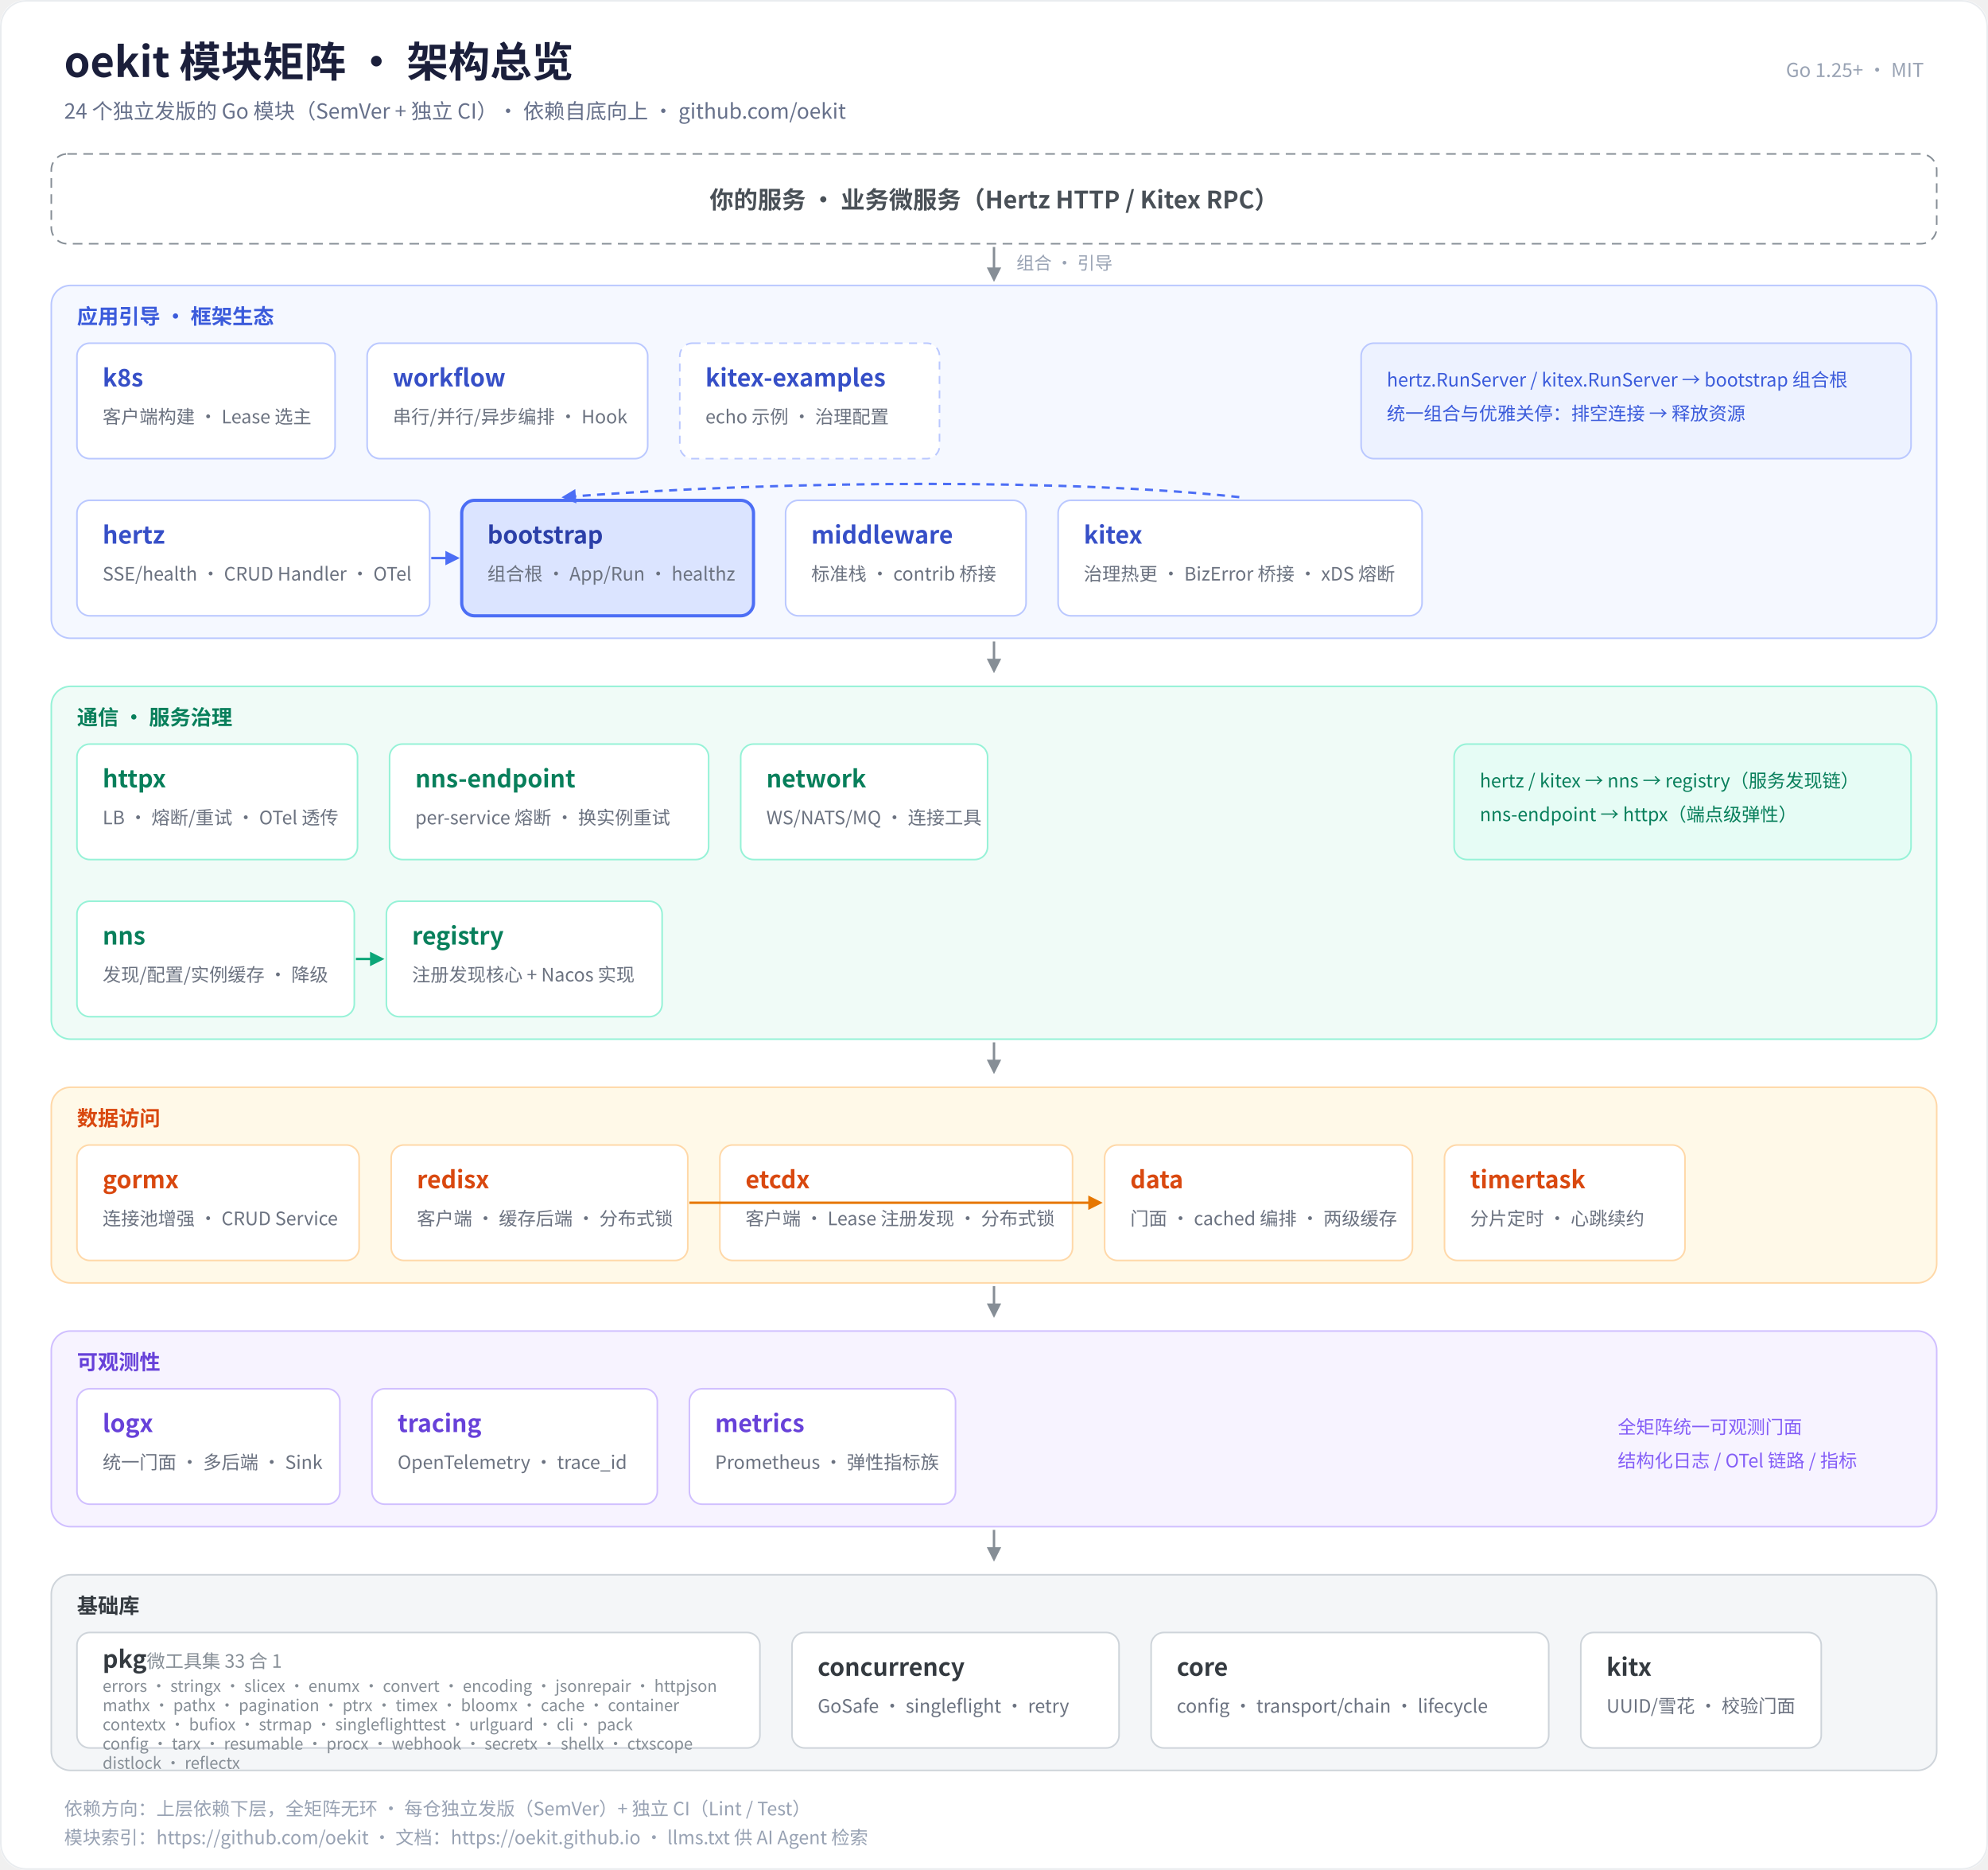
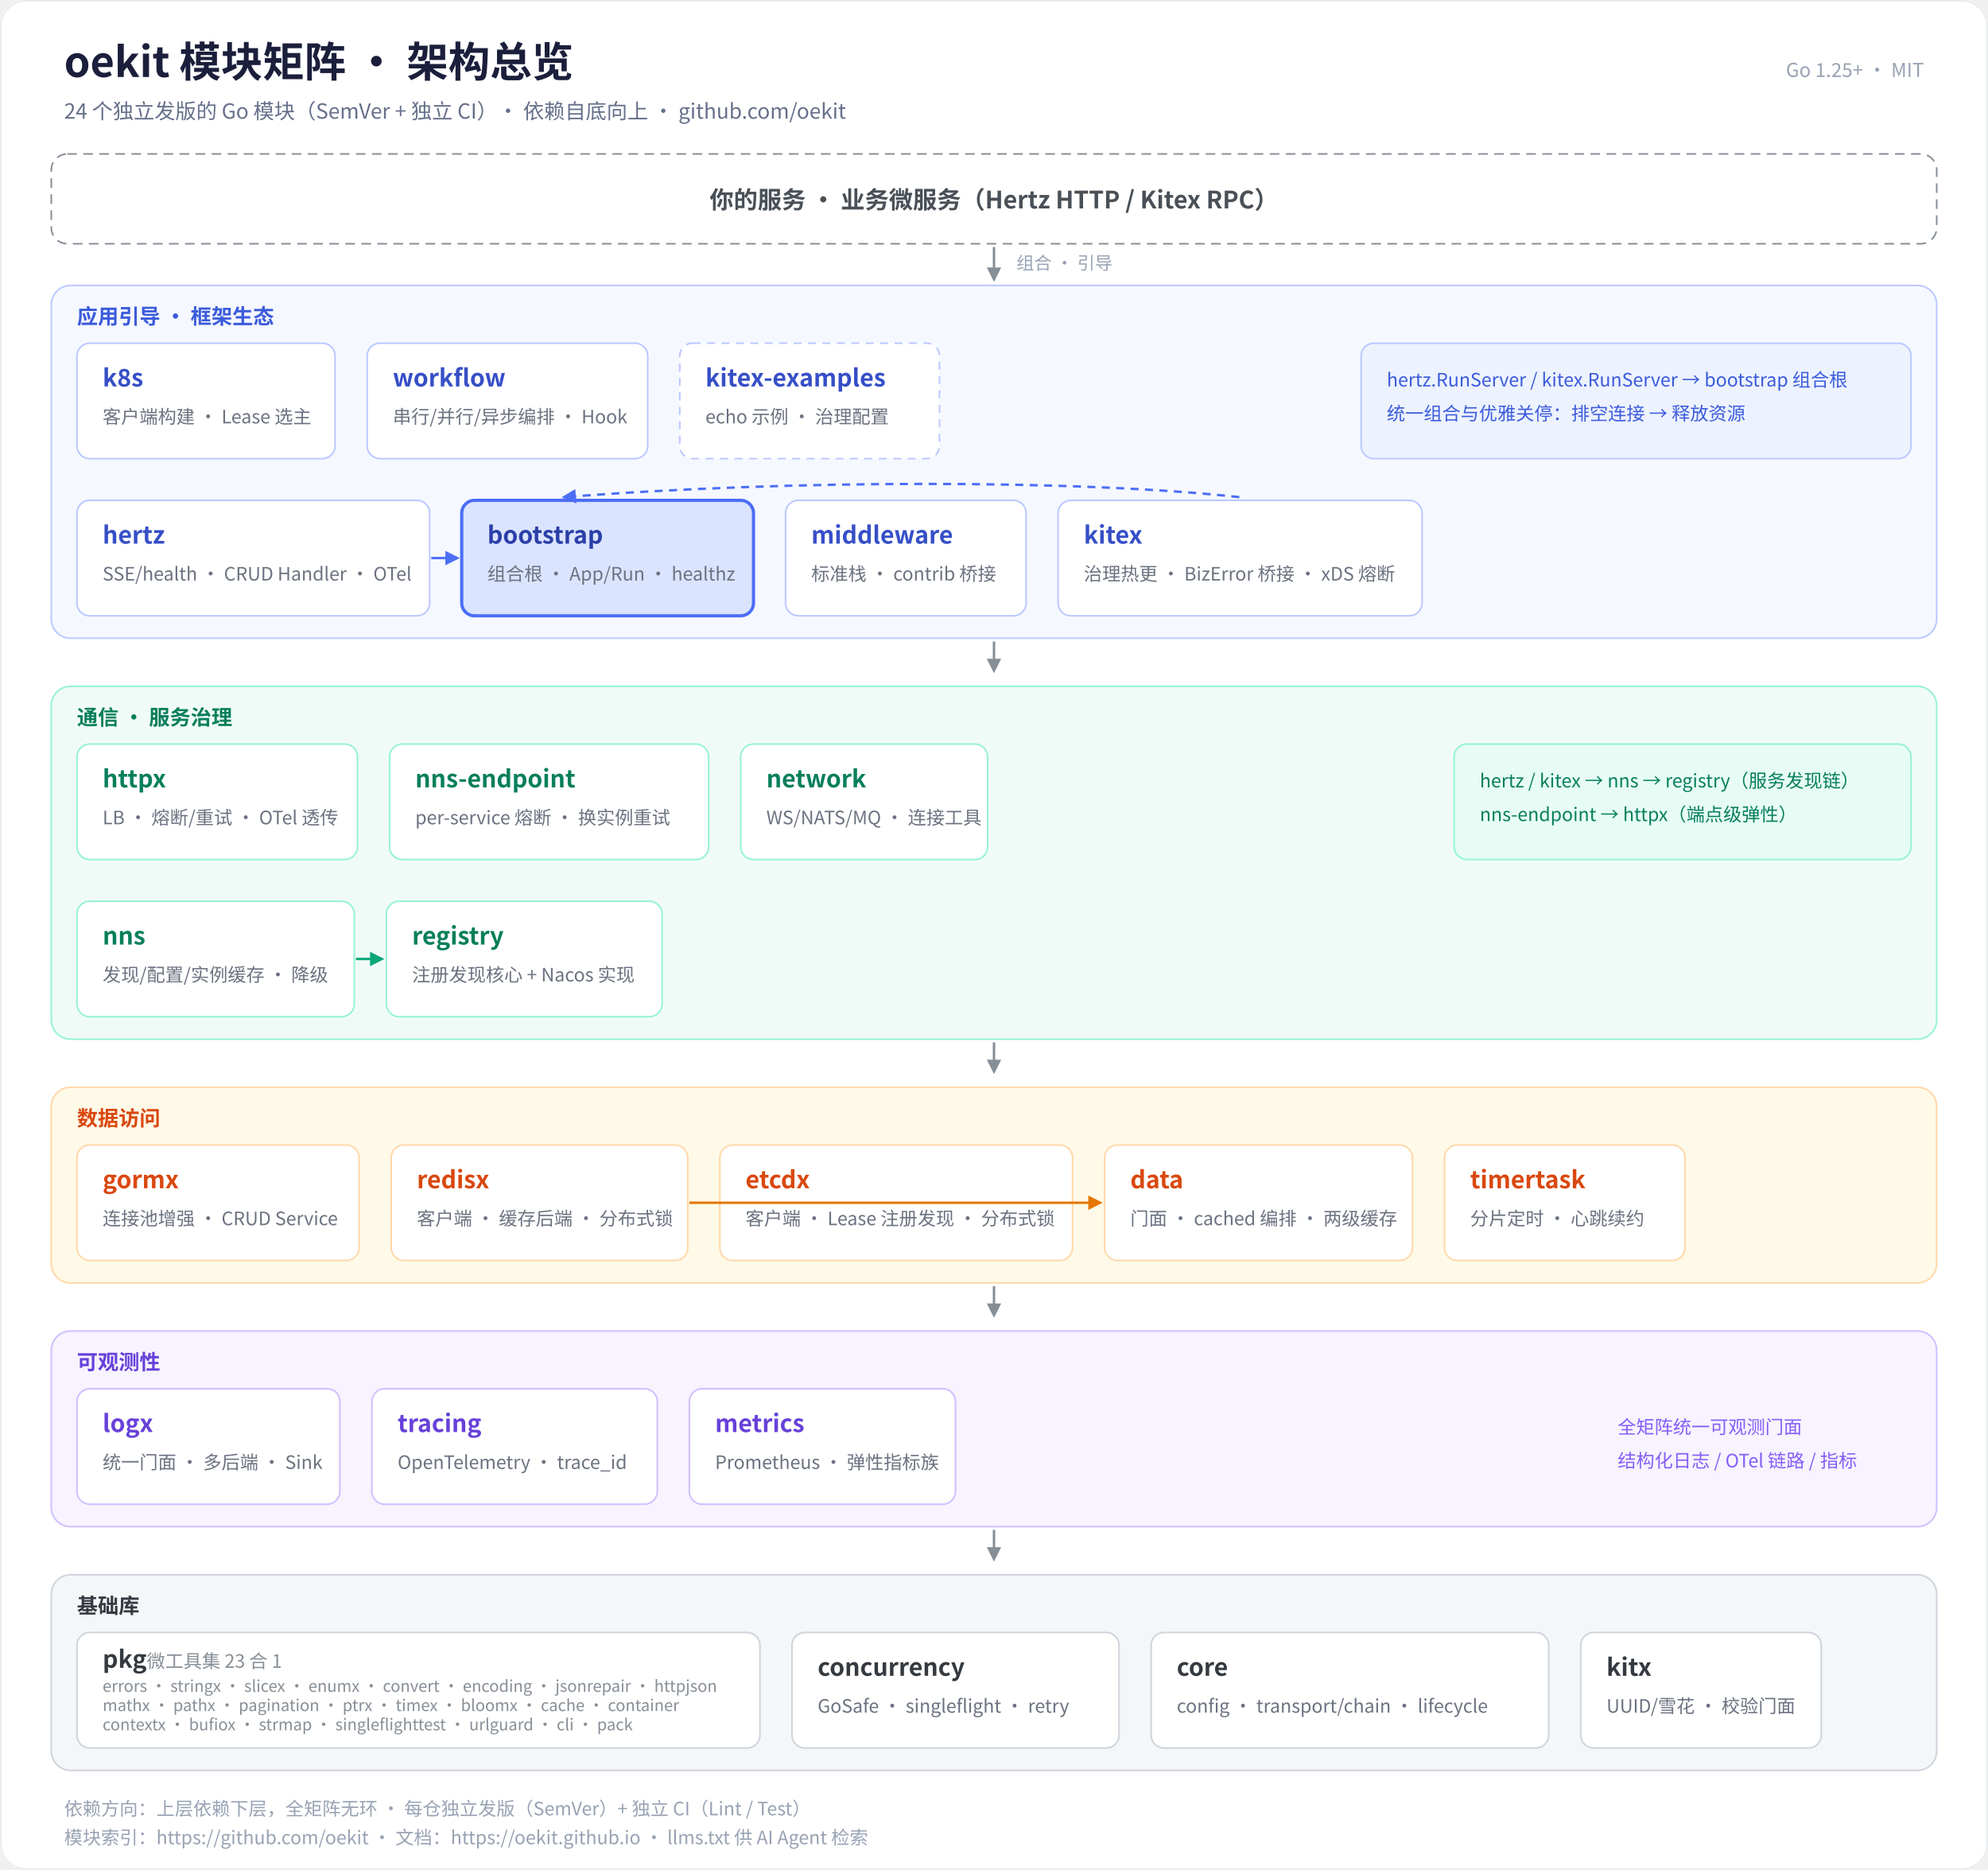
<svg xmlns="http://www.w3.org/2000/svg" width="1240" height="1166.0" viewBox="0 0 1240 1166.0" font-family="-apple-system, BlinkMacSystemFont, 'Segoe UI', 'PingFang SC', 'Hiragino Sans GB', 'Microsoft YaHei', 'Noto Sans CJK SC', sans-serif">
  <defs>
    <marker id="arr-gray" viewBox="0 0 10 10" refX="8" refY="5" markerWidth="6" markerHeight="6" orient="auto-start-reverse">
      <path d="M0 0 L10 5 L0 10 z" fill="#868E96" />
    </marker>
    <marker id="arr-blue" viewBox="0 0 10 10" refX="8" refY="5" markerWidth="6" markerHeight="6" orient="auto-start-reverse">
      <path d="M0 0 L10 5 L0 10 z" fill="#4C6EF5" />
    </marker>
    <marker id="arr-teal" viewBox="0 0 10 10" refX="8" refY="5" markerWidth="6" markerHeight="6" orient="auto-start-reverse">
      <path d="M0 0 L10 5 L0 10 z" fill="#0CA678" />
    </marker>
    <marker id="arr-amber" viewBox="0 0 10 10" refX="8" refY="5" markerWidth="6" markerHeight="6" orient="auto-start-reverse">
      <path d="M0 0 L10 5 L0 10 z" fill="#E67700" />
    </marker>
  </defs>
  <rect x="0" y="0" width="1240" height="1166.0" rx="16" fill="#FFFFFF" />
  <rect x="0.5" y="0.5" width="1239" height="1165.0" rx="16" fill="none" stroke="#E9ECEF" />
  <text x="40" y="48" font-size="26" font-weight="700" fill="#1B1F3B">oekit 模块矩阵 · 架构总览</text>
  <text x="40" y="74" font-size="13" fill="#66708A">24 个独立发版的 Go 模块（SemVer + 独立 CI）· 依赖自底向上 · github.com/oekit</text>
  <text x="1200" y="48" font-size="12" fill="#98A2B3" text-anchor="end">Go 1.25+ · MIT</text>
  <rect x="32" y="96" width="1176" height="56" rx="10" fill="#FFFFFF" stroke="#868E96" stroke-dasharray="6 4" />
  <text x="620" y="130" font-size="15" font-weight="600" fill="#495057" text-anchor="middle">你的服务 · 业务微服务（Hertz HTTP / Kitex RPC）</text>
  <line x1="620" y1="154" x2="620" y2="174.0" stroke="#868E96" stroke-width="1.5" marker-end="url(#arr-gray)" />
  <text x="634" y="168" font-size="11" fill="#98A2B3">组合 · 引导</text>
  <rect x="32" y="178.0" width="1176" height="220" rx="12" fill="#F5F8FF" stroke="#BAC8FF" />
  <text x="48" y="202.0" font-size="13" font-weight="700" fill="#3B5BDB">应用引导 · 框架生态</text>
  <rect x="48" y="214" width="161" height="72" rx="8" fill="#FFFFFF" stroke="#BAC8FF" />
  <text x="64" y="241" font-size="15" font-weight="600" fill="#364FC7">k8s</text>
  <text x="64" y="264" font-size="11.5" fill="#6B7280">客户端构建 · Lease 选主</text>
  <rect x="229" y="214" width="175" height="72" rx="8" fill="#FFFFFF" stroke="#BAC8FF" />
  <text x="245" y="241" font-size="15" font-weight="600" fill="#364FC7">workflow</text>
  <text x="245" y="264" font-size="11.5" fill="#6B7280">串行/并行/异步编排 · Hook</text>
  <rect x="424" y="214" width="162" height="72" rx="8" fill="#FFFFFF" stroke="#BAC8FF" stroke-dasharray="5 4" />
  <text x="440" y="241" font-size="15" font-weight="600" fill="#364FC7">kitex-examples</text>
  <text x="440" y="264" font-size="11.5" fill="#6B7280">echo 示例 · 治理配置</text>
  <rect x="48" y="312" width="220" height="72" rx="8" fill="#FFFFFF" stroke="#BAC8FF" />
  <text x="64" y="339" font-size="15" font-weight="600" fill="#364FC7">hertz</text>
  <text x="64" y="362" font-size="11.5" fill="#6B7280">SSE/health · CRUD Handler · OTel</text>
  <rect x="288" y="312" width="182" height="72" rx="8" fill="#DBE4FF" stroke="#4C6EF5" stroke-width="2" />
  <text x="304" y="339" font-size="15" font-weight="700" fill="#2B3FA8">bootstrap</text>
  <text x="304" y="362" font-size="11.5" fill="#6B7280">组合根 · App/Run · healthz</text>
  <rect x="490" y="312" width="150" height="72" rx="8" fill="#FFFFFF" stroke="#BAC8FF" />
  <text x="506" y="339" font-size="15" font-weight="600" fill="#364FC7">middleware</text>
  <text x="506" y="362" font-size="11.5" fill="#6B7280">标准栈 · contrib 桥接</text>
  <rect x="660" y="312" width="227" height="72" rx="8" fill="#FFFFFF" stroke="#BAC8FF" />
  <text x="676" y="339" font-size="15" font-weight="600" fill="#364FC7">kitex</text>
  <text x="676" y="362" font-size="11.5" fill="#6B7280">治理热更 · BizError 桥接 · xDS 熔断</text>
  <rect x="849" y="214" width="343" height="72" rx="8" fill="#EDF2FF" stroke="#BAC8FF" />
  <text x="865" y="241" font-size="11.5" fill="#3B5BDB">hertz.RunServer / kitex.RunServer → bootstrap 组合根</text>
  <text x="865" y="262" font-size="11.5" fill="#3B5BDB">统一组合与优雅关停：排空连接 → 释放资源</text>
  <line x1="620" y1="400" x2="620" y2="418" stroke="#868E96" stroke-width="1.5" marker-end="url(#arr-gray)" />
  <rect x="32" y="428.0" width="1176" height="220" rx="12" fill="#F0FBF7" stroke="#96F2D7" />
  <text x="48" y="452.0" font-size="13" font-weight="700" fill="#087F5B">通信 · 服务治理</text>
  <rect x="48" y="464" width="175" height="72" rx="8" fill="#FFFFFF" stroke="#96F2D7" />
  <text x="64" y="491" font-size="15" font-weight="600" fill="#087F5B">httpx</text>
  <text x="64" y="514" font-size="11.5" fill="#6B7280">LB · 熔断/重试 · OTel 透传</text>
  <rect x="243" y="464" width="199" height="72" rx="8" fill="#FFFFFF" stroke="#96F2D7" />
  <text x="259" y="491" font-size="15" font-weight="600" fill="#087F5B">nns-endpoint</text>
  <text x="259" y="514" font-size="11.5" fill="#6B7280">per-service 熔断 · 换实例重试</text>
  <rect x="462" y="464" width="154" height="72" rx="8" fill="#FFFFFF" stroke="#96F2D7" />
  <text x="478" y="491" font-size="15" font-weight="600" fill="#087F5B">network</text>
  <text x="478" y="514" font-size="11.5" fill="#6B7280">WS/NATS/MQ · 连接工具</text>
  <rect x="48" y="562" width="173" height="72" rx="8" fill="#FFFFFF" stroke="#96F2D7" />
  <text x="64" y="589" font-size="15" font-weight="600" fill="#087F5B">nns</text>
  <text x="64" y="612" font-size="11.5" fill="#6B7280">发现/配置/实例缓存 · 降级</text>
  <rect x="241" y="562" width="172" height="72" rx="8" fill="#FFFFFF" stroke="#96F2D7" />
  <text x="257" y="589" font-size="15" font-weight="600" fill="#087F5B">registry</text>
  <text x="257" y="612" font-size="11.5" fill="#6B7280">注册发现核心 + Nacos 实现</text>
  <rect x="907" y="464" width="285" height="72" rx="8" fill="#E6FCF5" stroke="#96F2D7" />
  <text x="923" y="491" font-size="11.5" fill="#087F5B">hertz / kitex → nns → registry（服务发现链）</text>
  <text x="923" y="512" font-size="11.5" fill="#087F5B">nns-endpoint → httpx（端点级弹性）</text>
  <line x1="620" y1="650" x2="620" y2="668" stroke="#868E96" stroke-width="1.5" marker-end="url(#arr-gray)" />
  <rect x="32" y="678.0" width="1176" height="122" rx="12" fill="#FFF9E8" stroke="#FFD8A8" />
  <text x="48" y="702.0" font-size="13" font-weight="700" fill="#D9480F">数据访问</text>
  <rect x="48" y="714" width="176" height="72" rx="8" fill="#FFFFFF" stroke="#FFD8A8" />
  <text x="64" y="741" font-size="15" font-weight="600" fill="#D9480F">gormx</text>
  <text x="64" y="764" font-size="11.5" fill="#6B7280">连接池增强 · CRUD Service</text>
  <rect x="244" y="714" width="185" height="72" rx="8" fill="#FFFFFF" stroke="#FFD8A8" />
  <text x="260" y="741" font-size="15" font-weight="600" fill="#D9480F">redisx</text>
  <text x="260" y="764" font-size="11.5" fill="#6B7280">客户端 · 缓存后端 · 分布式锁</text>
  <rect x="449" y="714" width="220" height="72" rx="8" fill="#FFFFFF" stroke="#FFD8A8" />
  <text x="465" y="741" font-size="15" font-weight="600" fill="#D9480F">etcdx</text>
  <text x="465" y="764" font-size="11.5" fill="#6B7280">客户端 · Lease 注册发现 · 分布式锁</text>
  <rect x="689" y="714" width="192" height="72" rx="8" fill="#FFFFFF" stroke="#FFD8A8" />
  <text x="705" y="741" font-size="15" font-weight="600" fill="#D9480F">data</text>
  <text x="705" y="764" font-size="11.5" fill="#6B7280">门面 · cached 编排 · 两级缓存</text>
  <rect x="901" y="714" width="150" height="72" rx="8" fill="#FFFFFF" stroke="#FFD8A8" />
  <text x="917" y="741" font-size="15" font-weight="600" fill="#D9480F">timertask</text>
  <text x="917" y="764" font-size="11.5" fill="#6B7280">分片定时 · 心跳续约</text>
  <line x1="620" y1="802" x2="620" y2="820" stroke="#868E96" stroke-width="1.5" marker-end="url(#arr-gray)" />
  <rect x="32" y="830.0" width="1176" height="122" rx="12" fill="#F7F3FF" stroke="#D0BFFF" />
  <text x="48" y="854.0" font-size="13" font-weight="700" fill="#6741D9">可观测性</text>
  <rect x="48" y="866" width="164" height="72" rx="8" fill="#FFFFFF" stroke="#D0BFFF" />
  <text x="64" y="893" font-size="15" font-weight="600" fill="#6741D9">logx</text>
  <text x="64" y="916" font-size="11.5" fill="#6B7280">统一门面 · 多后端 · Sink</text>
  <rect x="232" y="866" width="178" height="72" rx="8" fill="#FFFFFF" stroke="#D0BFFF" />
  <text x="248" y="893" font-size="15" font-weight="600" fill="#6741D9">tracing</text>
  <text x="248" y="916" font-size="11.5" fill="#6B7280">OpenTelemetry · trace_id</text>
  <rect x="430" y="866" width="166" height="72" rx="8" fill="#FFFFFF" stroke="#D0BFFF" />
  <text x="446" y="893" font-size="15" font-weight="600" fill="#6741D9">metrics</text>
  <text x="446" y="916" font-size="11.5" fill="#6B7280">Prometheus · 弹性指标族</text>
  <text x="1009" y="894" font-size="11.5" fill="#845EF7">全矩阵统一可观测门面</text>
  <text x="1009" y="915" font-size="11.5" fill="#845EF7">结构化日志 / OTel 链路 / 指标</text>
  <line x1="620" y1="954" x2="620" y2="972" stroke="#868E96" stroke-width="1.5" marker-end="url(#arr-gray)" />
  <rect x="32" y="982.0" width="1176" height="122" rx="12" fill="#F4F6F8" stroke="#CED4DA" />
  <text x="48" y="1006.0" font-size="13" font-weight="700" fill="#343A40">基础库</text>
  <rect x="48" y="1018" width="426" height="72" rx="8" fill="#FFFFFF" stroke="#CED4DA" />
-   <text x="64" y="1040" font-size="15" font-weight="600" fill="#343A40">pkg<tspan font-size="11.5" font-weight="400" fill="#868E96"> 微工具集 33 合 1</tspan>
+   <text x="64" y="1040" font-size="15" font-weight="600" fill="#343A40">pkg<tspan font-size="11.5" font-weight="400" fill="#868E96"> 微工具集 23 合 1</tspan>
  </text>
  <text x="64" y="1055" font-size="10" fill="#868E96">errors · stringx · slicex · enumx · convert · encoding · jsonrepair · httpjson</text>
  <text x="64" y="1067" font-size="10" fill="#868E96">mathx · pathx · pagination · ptrx · timex · bloomx · cache · container</text>
  <text x="64" y="1079" font-size="10" fill="#868E96">contextx · bufiox · strmap · singleflighttest · urlguard · cli · pack</text>
-   <text x="64" y="1091" font-size="10" fill="#868E96">config · tarx · resumable · procx · webhook · secretx · shellx · ctxscope</text>
-   <text x="64" y="1103" font-size="10" fill="#868E96">distlock · reflectx</text>
  <rect x="494" y="1018" width="204" height="72" rx="8" fill="#FFFFFF" stroke="#CED4DA" />
  <text x="510" y="1045" font-size="15" font-weight="600" fill="#343A40">concurrency</text>
  <text x="510" y="1068" font-size="11.5" fill="#6B7280">GoSafe · singleflight · retry</text>
  <rect x="718" y="1018" width="248" height="72" rx="8" fill="#FFFFFF" stroke="#CED4DA" />
  <text x="734" y="1045" font-size="15" font-weight="600" fill="#343A40">core</text>
  <text x="734" y="1068" font-size="11.5" fill="#6B7280">config · transport/chain · lifecycle</text>
  <rect x="986" y="1018" width="150" height="72" rx="8" fill="#FFFFFF" stroke="#CED4DA" />
  <text x="1002" y="1045" font-size="15" font-weight="600" fill="#343A40">kitx</text>
  <text x="1002" y="1068" font-size="11.5" fill="#6B7280">UUID/雪花 · 校验门面</text>
  <line x1="269" y1="348" x2="285" y2="348" stroke="#4C6EF5" stroke-width="1.5" marker-end="url(#arr-blue)" />
  <path d="M 773 310 C 673 299, 492 299, 352 310" fill="none" stroke="#4C6EF5" stroke-width="1.5" stroke-dasharray="5 4" marker-end="url(#arr-blue)" />
  <line x1="222" y1="598" x2="238" y2="598" stroke="#0CA678" stroke-width="1.5" marker-end="url(#arr-teal)" />
  <line x1="430" y1="750" x2="686" y2="750" stroke="#E67700" stroke-width="1.5" marker-end="url(#arr-amber)" />
  <text x="40" y="1132" font-size="11.5" fill="#98A2B3">依赖方向：上层依赖下层，全矩阵无环 · 每仓独立发版（SemVer）+ 独立 CI（Lint / Test）</text>
  <text x="40" y="1150" font-size="11.5" fill="#98A2B3">模块索引：https://github.com/oekit · 文档：https://oekit.github.io · llms.txt 供 AI Agent 检索</text>
</svg>
